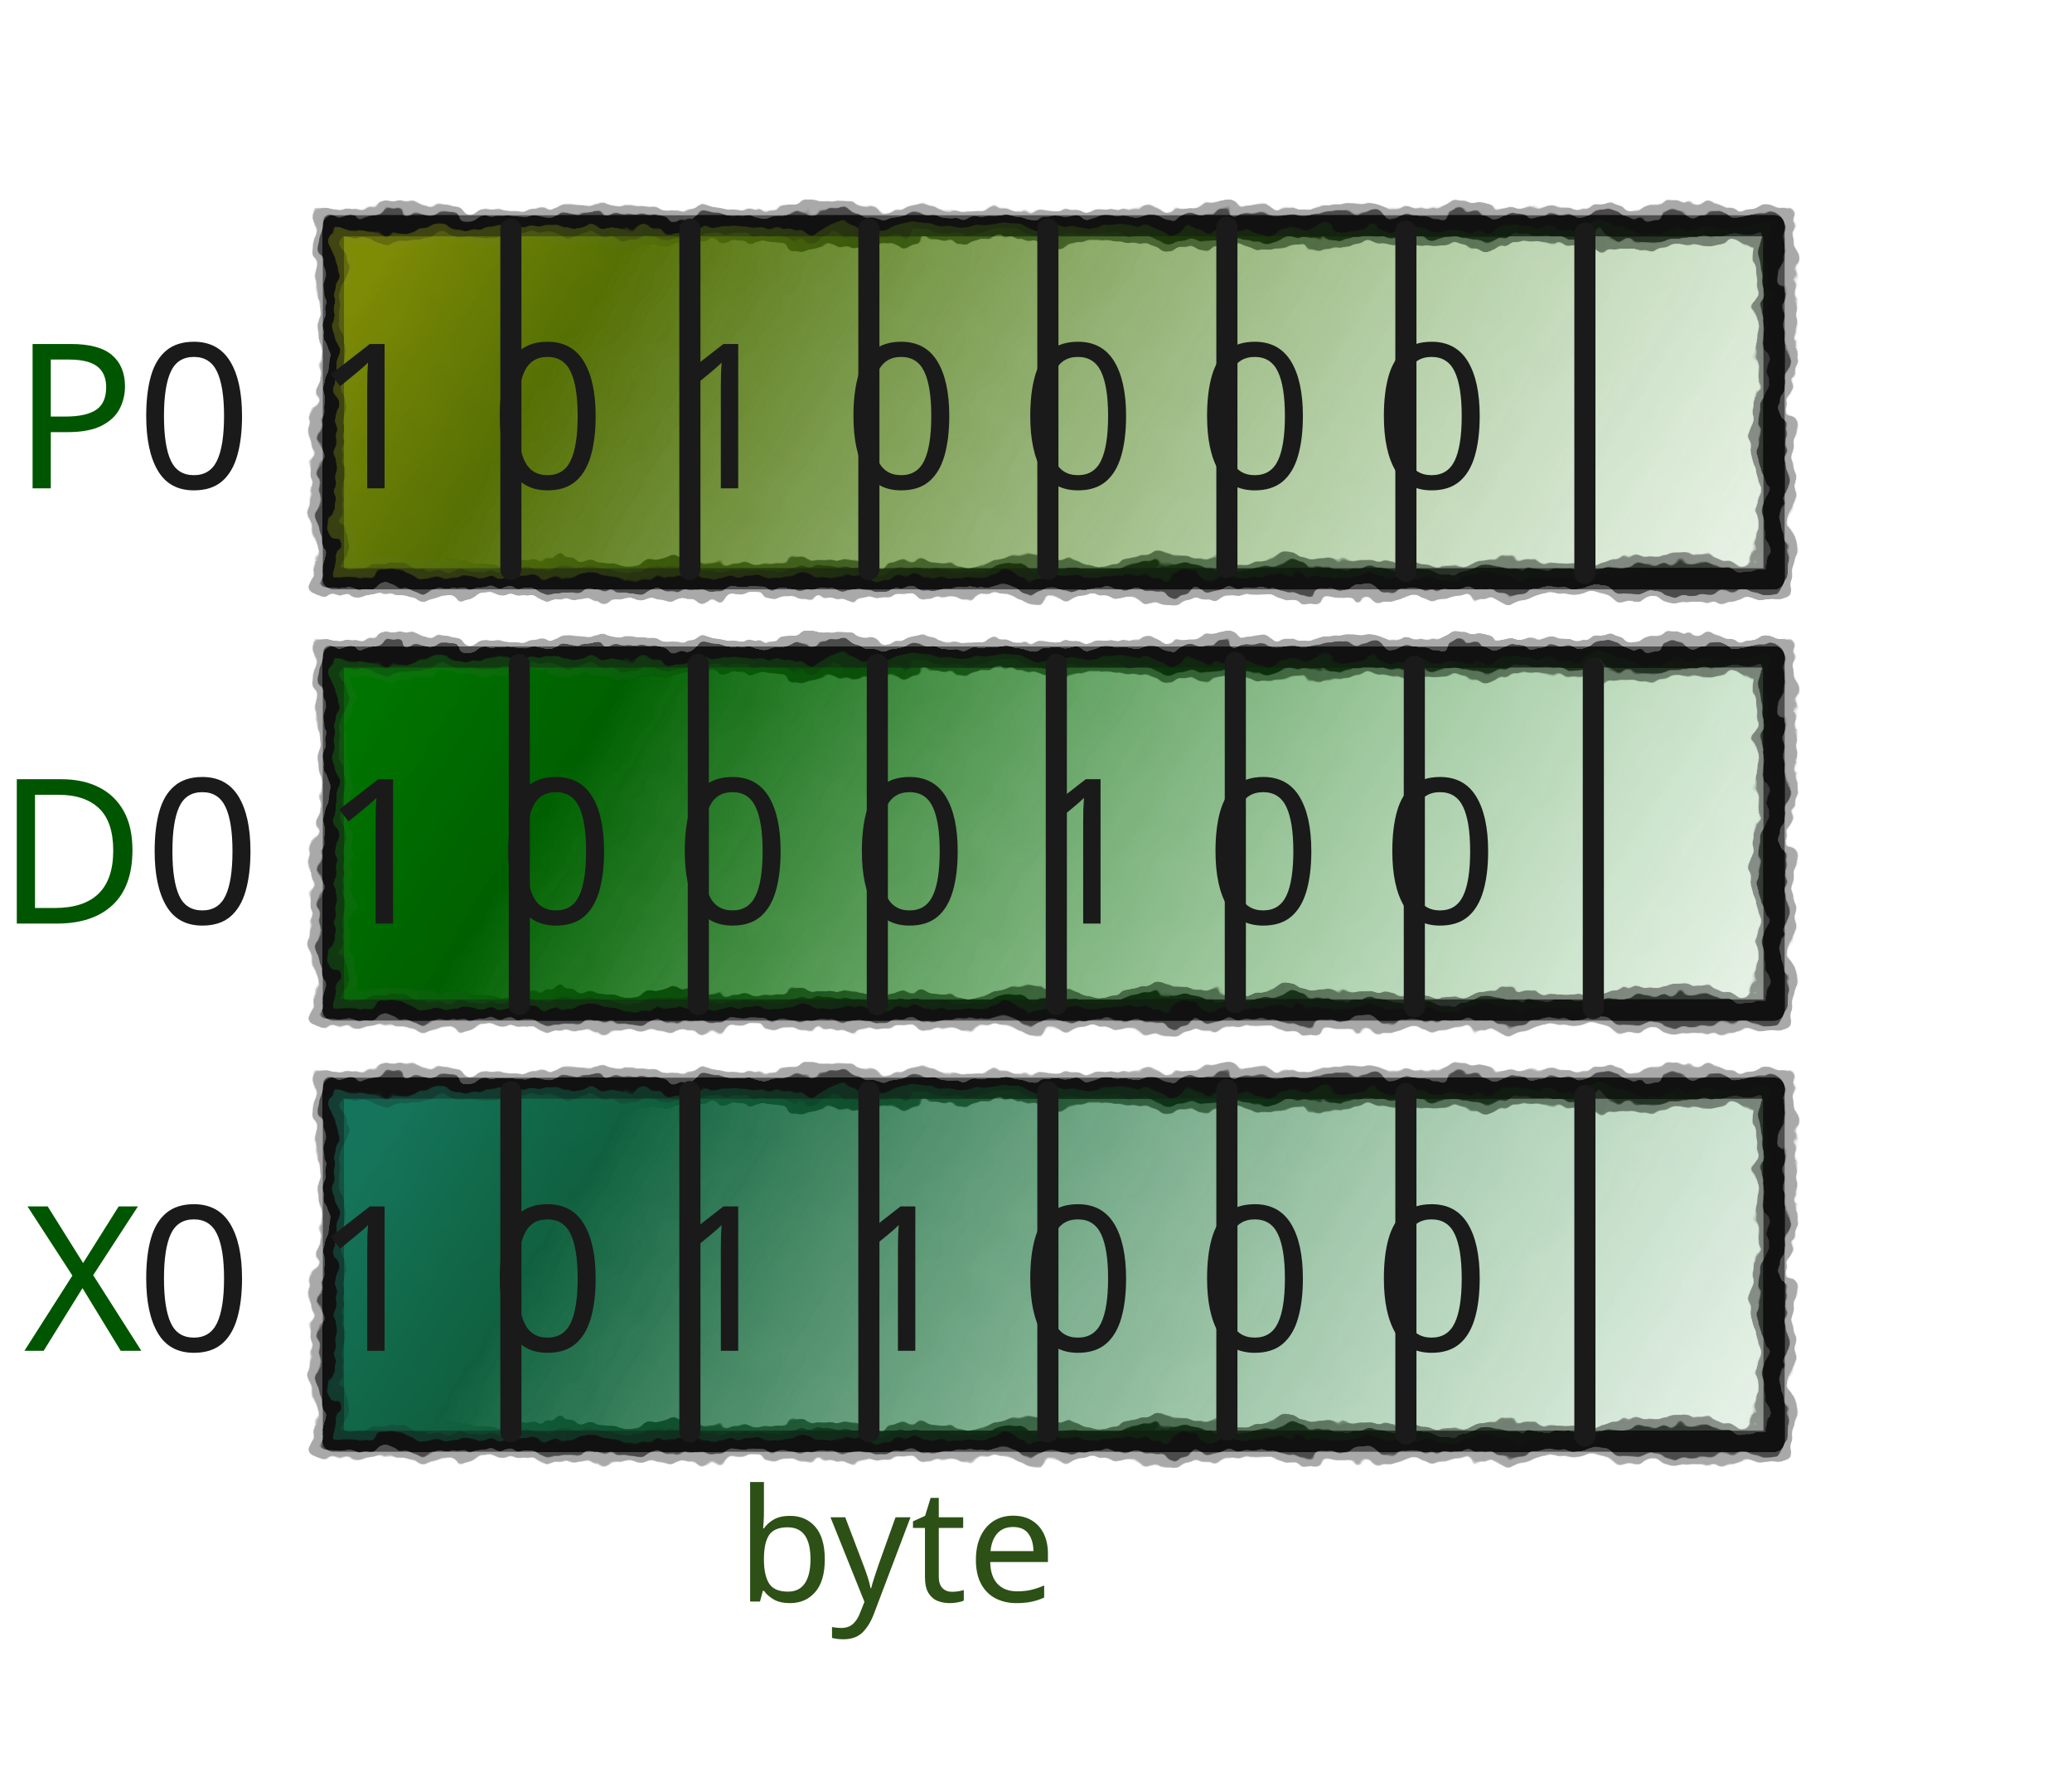
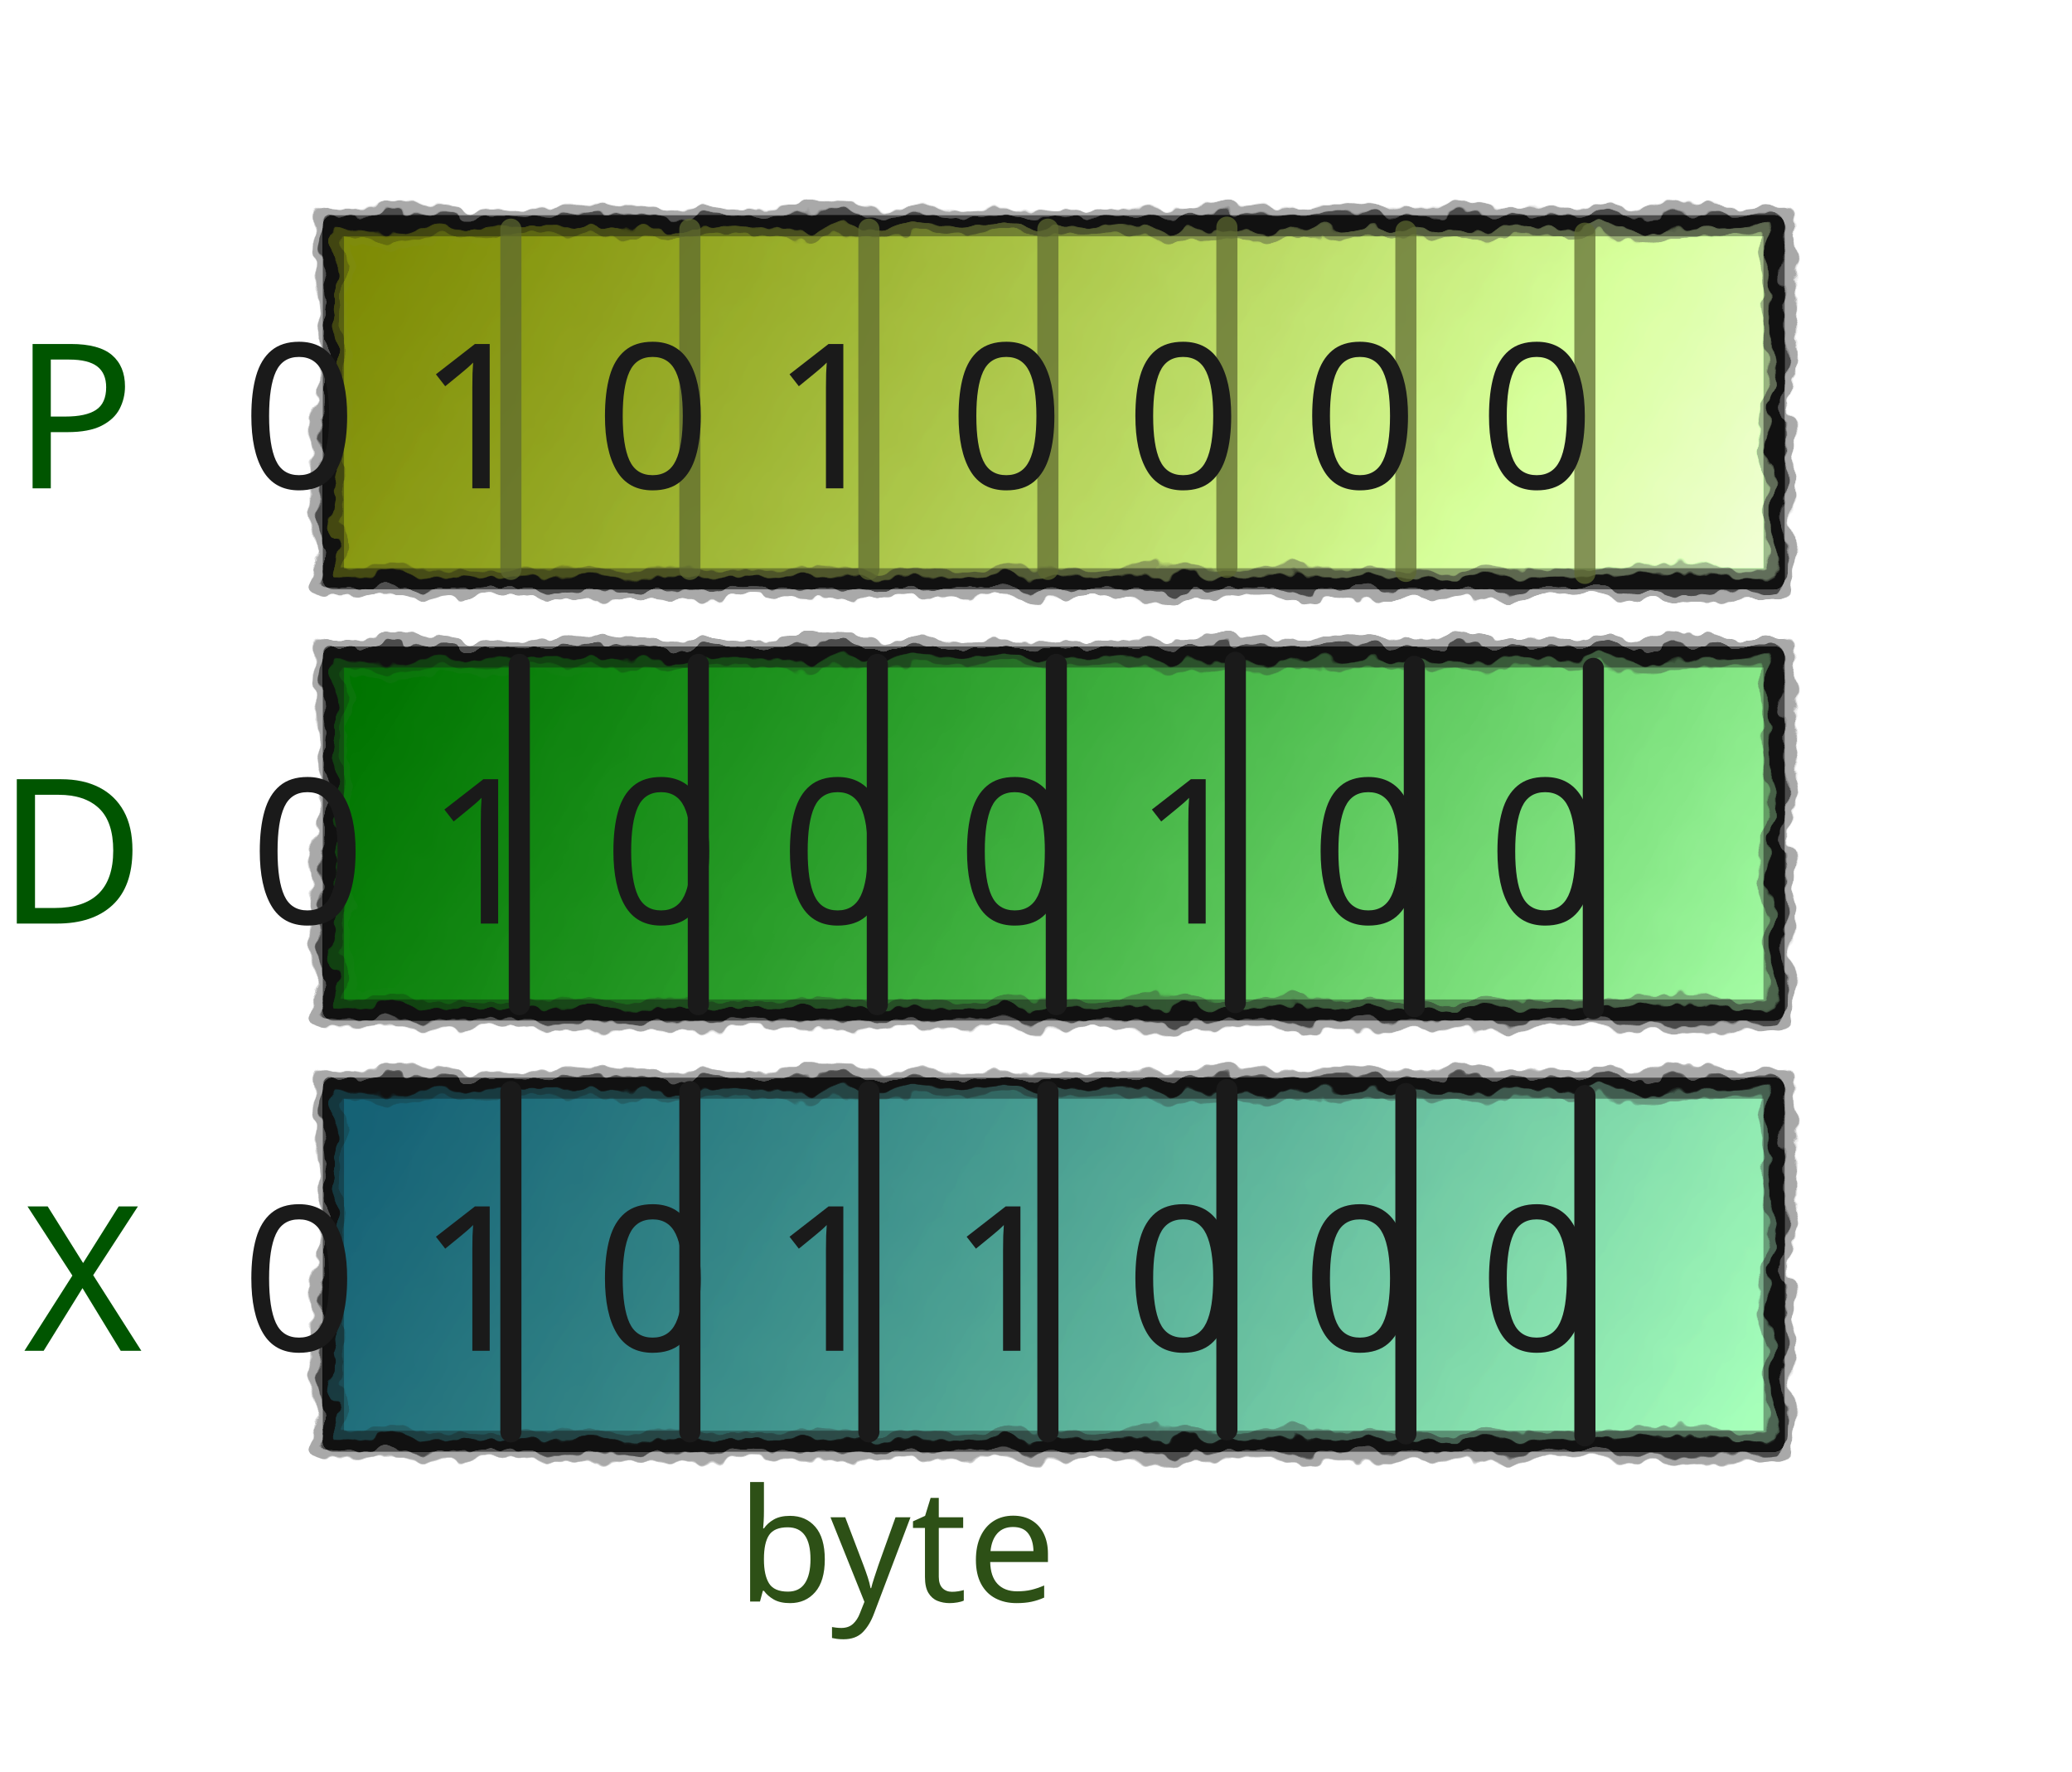
<svg xmlns="http://www.w3.org/2000/svg" xmlns:xlink="http://www.w3.org/1999/xlink" width="737.92" height="630.783" id="svg2" version="1.1">
  <defs id="defs4">
    <linearGradient id="linearGradient4603">
-       <stop id="stop4605" offset="0" style="stop-color:#1f816b;stop-opacity:1;" />
-       <stop id="stop4607" offset="1" style="stop-color:#008000;stop-opacity:0;" />
+       <stop id="stop4605" offset="0" style="stop-color:#1f7081;stop-opacity:1;" />
+       <stop id="stop4607" offset="1" style="stop-color:#bbefbb;stop-opacity:1;" />
    </linearGradient>
    <linearGradient id="linearGradient3755">
      <stop style="stop-color:#889208;stop-opacity:1;" offset="0" id="stop3757" />
-       <stop style="stop-color:#008000;stop-opacity:0;" offset="1" id="stop3759" />
+       <stop style="stop-color:#e1ffe1;stop-opacity:1;" offset="1" id="stop3759" />
    </linearGradient>
    <filter y="-0.2" height="1.4" color-interpolation-filters="sRGB" id="filter3872">
      <feMorphology radius="7" operator="dilate" result="result8" in="SourceGraphic" id="feMorphology3874" />
      <feComposite in2="result8" result="result10" in="SourceGraphic" operator="arithmetic" k1="0.5" k3="0.5" id="feComposite3876" k2="0" k4="0" />
      <feTurbulence result="result11" type="fractalNoise" numOctaves="3" baseFrequency="0.07" id="feTurbulence3878" />
      <feDisplacementMap result="result12" in2="result11" in="result10" xChannelSelector="R" scale="10" id="feDisplacementMap3880" yChannelSelector="A" />
      <feComposite operator="arithmetic" result="result13" in="SourceGraphic" in2="result12" k1="0.25" k2="0.25" k3="0.75" id="feComposite3882" k4="0" />
    </filter>
    <linearGradient id="linearGradient3755-5">
      <stop style="stop-color:#008000;stop-opacity:1;" offset="0" id="stop3757-2" />
-       <stop style="stop-color:#008000;stop-opacity:0;" offset="1" id="stop3759-0" />
+       <stop style="stop-color:#bde9bd;stop-opacity:1;" offset="1" id="stop3759-0" />
    </linearGradient>
    <filter y="-0.2" height="1.4" color-interpolation-filters="sRGB" id="filter3872-6">
      <feMorphology radius="7" operator="dilate" result="result8" in="SourceGraphic" id="feMorphology3874-6" />
      <feComposite k4="0" k2="0" in2="result8" result="result10" in="SourceGraphic" operator="arithmetic" k1="0.5" k3="0.5" id="feComposite3876-6" />
      <feTurbulence result="result11" type="fractalNoise" numOctaves="3" baseFrequency="0.07" id="feTurbulence3878-0" />
      <feDisplacementMap yChannelSelector="A" result="result12" in2="result11" in="result10" xChannelSelector="R" scale="10" id="feDisplacementMap3880-0" />
      <feComposite k4="0" operator="arithmetic" result="result13" in="SourceGraphic" in2="result12" k1="0.25" k2="0.25" k3="0.75" id="feComposite3882-6" />
    </filter>
    <linearGradient xlink:href="#linearGradient3755-5-9" id="linearGradient3761-9-2" x1="158.857" y1="258.076" x2="655.429" y2="600.934" gradientUnits="userSpaceOnUse" gradientTransform="matrix(0.8797287,0,0,1,14.68401,1.428571)" />
    <linearGradient id="linearGradient3755-5-9">
      <stop style="stop-color:#008000;stop-opacity:1;" offset="0" id="stop3757-2-2" />
      <stop style="stop-color:#008000;stop-opacity:0;" offset="1" id="stop3759-0-8" />
    </linearGradient>
    <filter y="-0.2" height="1.4" color-interpolation-filters="sRGB" id="filter3872-6-2">
      <feMorphology radius="7" operator="dilate" result="result8" in="SourceGraphic" id="feMorphology3874-6-1" />
      <feComposite k4="0" k2="0" in2="result8" result="result10" in="SourceGraphic" operator="arithmetic" k1="0.5" k3="0.5" id="feComposite3876-6-2" />
      <feTurbulence result="result11" type="fractalNoise" numOctaves="3" baseFrequency="0.07" id="feTurbulence3878-0-2" />
      <feDisplacementMap yChannelSelector="A" result="result12" in2="result11" in="result10" xChannelSelector="R" scale="10" id="feDisplacementMap3880-0-9" />
      <feComposite k4="0" operator="arithmetic" result="result13" in="SourceGraphic" in2="result12" k1="0.25" k2="0.25" k3="0.75" id="feComposite3882-6-8" />
    </filter>
    <linearGradient xlink:href="#linearGradient3755-5" id="linearGradient4539" gradientUnits="userSpaceOnUse" gradientTransform="matrix(0.8797287,0,0,1,14.68401,1.428571)" x1="158.857" y1="258.076" x2="655.429" y2="600.934" />
    <linearGradient xlink:href="#linearGradient3755" id="linearGradient4541" gradientUnits="userSpaceOnUse" gradientTransform="matrix(0.8797287,0,0,1,14.68401,1.428571)" x1="158.857" y1="258.076" x2="655.429" y2="600.934" />
    <linearGradient xlink:href="#linearGradient4603" id="linearGradient4609" gradientUnits="userSpaceOnUse" gradientTransform="matrix(0.8797287,0,0,1,14.68401,1.428571)" x1="158.857" y1="258.076" x2="655.429" y2="600.934" />
    <linearGradient xlink:href="#linearGradient3755-5" id="linearGradient4678" gradientUnits="userSpaceOnUse" gradientTransform="matrix(0.8797287,0,0,1,14.68401,1.428571)" x1="158.857" y1="258.076" x2="655.429" y2="600.934" />
    <linearGradient xlink:href="#linearGradient3755" id="linearGradient4871" gradientUnits="userSpaceOnUse" gradientTransform="matrix(0.8797287,0,0,1,14.68401,1.428571)" x1="158.857" y1="258.076" x2="655.429" y2="600.934" />
    <linearGradient xlink:href="#linearGradient3755-5" id="linearGradient4873" gradientUnits="userSpaceOnUse" gradientTransform="matrix(0.8797287,0,0,1,14.68401,1.428571)" x1="158.857" y1="258.076" x2="655.429" y2="600.934" />
    <linearGradient xlink:href="#linearGradient4603" id="linearGradient4875" gradientUnits="userSpaceOnUse" gradientTransform="matrix(0.8797287,0,0,1,14.68401,1.428571)" x1="158.857" y1="258.076" x2="655.429" y2="600.934" />
  </defs>
  <g id="layer1" transform="translate(-23.77152,-164.8095)">
-     <g id="g4794">
+     <g id="g4039">
      <rect transform="matrix(1.005548,0,0,1,-1.158612,0)" ry="0" rx="212.392" y="245.219" x="142.873" height="125.714" width="510.243" id="rect2985" style="fill:url(#linearGradient4871);fill-opacity:1;fill-rule:evenodd;stroke:#1a1a1a;stroke-width:7.504;stroke-linecap:round;stroke-linejoin:round;stroke-miterlimit:4;stroke-opacity:1;stroke-dasharray:none;filter:url(#filter3872)" />
-       <g transform="translate(0,1.48e-5)" id="g4353">
-         <g id="g4348">
-           <rect transform="matrix(1.005548,0,0,1,-1.158612,153.5714)" ry="0" rx="212.392" y="245.219" x="142.873" height="125.714" width="510.243" id="rect2985-0" style="fill:url(#linearGradient4873);fill-opacity:1;fill-rule:evenodd;stroke:#1a1a1a;stroke-width:7.504;stroke-linecap:round;stroke-linejoin:round;stroke-miterlimit:4;stroke-opacity:1;stroke-dasharray:none;filter:url(#filter3872-6)" />
-         </g>
+       <g style="fill:#333333;stroke:#5c6830;stroke-opacity:1;opacity:0.712" id="g4030">
+         <path style="fill:#333333;fill-opacity:1;fill-rule:nonzero;stroke:#5c6830;stroke-width:7.52;stroke-linecap:round;stroke-linejoin:round;stroke-miterlimit:4;stroke-opacity:1;stroke-dasharray:none;stroke-dashoffset:0" d="m 205.714,246.418 0,121.173" id="path3763" />
+         <path style="fill:#333333;fill-opacity:1;fill-rule:nonzero;stroke:#5c6830;stroke-width:7.52;stroke-linecap:round;stroke-linejoin:round;stroke-miterlimit:4;stroke-opacity:1;stroke-dasharray:none;stroke-dashoffset:0" d="m 333.214,246.418 0,121.173" id="path3763-9" />
+         <path style="fill:#333333;fill-opacity:1;fill-rule:nonzero;stroke:#5c6830;stroke-width:7.52;stroke-linecap:round;stroke-linejoin:round;stroke-miterlimit:4;stroke-opacity:1;stroke-dasharray:none;stroke-dashoffset:0" d="m 269.464,246.418 0,121.173" id="path3763-3" />
+         <path style="fill:#333333;fill-opacity:1;fill-rule:nonzero;stroke:#5c6830;stroke-width:7.52;stroke-linecap:round;stroke-linejoin:round;stroke-miterlimit:4;stroke-opacity:1;stroke-dasharray:none;stroke-dashoffset:0" d="m 396.964,246.418 0,121.173" id="path3763-99" />
+         <path style="fill:#333333;fill-opacity:1;fill-rule:nonzero;stroke:#5c6830;stroke-width:7.52;stroke-linecap:round;stroke-linejoin:round;stroke-miterlimit:4;stroke-opacity:1;stroke-dasharray:none;stroke-dashoffset:0" d="m 460.714,245.704 0,121.173" id="path3763-7" />
+         <path style="fill:#333333;fill-opacity:1;fill-rule:nonzero;stroke:#5c6830;stroke-width:7.52;stroke-linecap:round;stroke-linejoin:round;stroke-miterlimit:4;stroke-opacity:1;stroke-dasharray:none;stroke-dashoffset:0" d="m 524.464,247.133 0,121.173" id="path3763-2" />
+         <path style="fill:#333333;fill-opacity:1;fill-rule:nonzero;stroke:#5c6830;stroke-width:7.52;stroke-linecap:round;stroke-linejoin:round;stroke-miterlimit:4;stroke-opacity:1;stroke-dasharray:none;stroke-dashoffset:0" d="m 588.214,247.847 0,121.173" id="path3763-6" />
      </g>
-       <rect transform="matrix(1.005548,0,0,1,-1.158612,307.1428)" ry="0" rx="212.392" y="245.219" x="142.873" height="125.714" width="510.243" id="rect2985-0-6" style="fill:url(#linearGradient4875);fill-opacity:1;fill-rule:evenodd;stroke:#1a1a1a;stroke-width:7.504;stroke-linecap:round;stroke-linejoin:round;stroke-miterlimit:4;stroke-opacity:1;stroke-dasharray:none;filter:url(#filter3872-6-2)" />
-       <g id="g4723">
-         <path style="fill:#008000;fill-opacity:1;fill-rule:nonzero;stroke:#1a1a1a;stroke-width:7.52;stroke-linecap:round;stroke-linejoin:round;stroke-miterlimit:4;stroke-opacity:1;stroke-dasharray:none;stroke-dashoffset:0" d="m 205.714,246.418 0,121.173" id="path3763" />
-         <path style="fill:#008000;fill-opacity:1;fill-rule:nonzero;stroke:#1a1a1a;stroke-width:7.52;stroke-linecap:round;stroke-linejoin:round;stroke-miterlimit:4;stroke-opacity:1;stroke-dasharray:none;stroke-dashoffset:0" d="m 333.214,246.418 0,121.173" id="path3763-9" />
-         <path style="fill:#008000;fill-opacity:1;fill-rule:nonzero;stroke:#1a1a1a;stroke-width:7.52;stroke-linecap:round;stroke-linejoin:round;stroke-miterlimit:4;stroke-opacity:1;stroke-dasharray:none;stroke-dashoffset:0" d="m 269.464,246.418 0,121.173" id="path3763-3" />
-         <path style="fill:#008000;fill-opacity:1;fill-rule:nonzero;stroke:#1a1a1a;stroke-width:7.52;stroke-linecap:round;stroke-linejoin:round;stroke-miterlimit:4;stroke-opacity:1;stroke-dasharray:none;stroke-dashoffset:0" d="m 396.964,246.418 0,121.173" id="path3763-99" />
-         <path style="fill:#008000;fill-opacity:1;fill-rule:nonzero;stroke:#1a1a1a;stroke-width:7.52;stroke-linecap:round;stroke-linejoin:round;stroke-miterlimit:4;stroke-opacity:1;stroke-dasharray:none;stroke-dashoffset:0" d="m 460.714,245.704 0,121.173" id="path3763-7" />
-         <path style="fill:#008000;fill-opacity:1;fill-rule:nonzero;stroke:#1a1a1a;stroke-width:7.52;stroke-linecap:round;stroke-linejoin:round;stroke-miterlimit:4;stroke-opacity:1;stroke-dasharray:none;stroke-dashoffset:0" d="m 524.464,247.133 0,121.173" id="path3763-2" />
-         <path style="fill:#008000;fill-opacity:1;fill-rule:nonzero;stroke:#1a1a1a;stroke-width:7.52;stroke-linecap:round;stroke-linejoin:round;stroke-miterlimit:4;stroke-opacity:1;stroke-dasharray:none;stroke-dashoffset:0" d="m 588.214,247.847 0,121.173" id="path3763-6" />
-         <text xml:space="preserve" style="font-size:72px;font-style:normal;font-variant:normal;font-weight:normal;font-stretch:normal;text-align:center;line-height:100%;writing-mode:lr-tb;text-anchor:middle;fill:#1a1a1a;fill-opacity:1;fill-rule:nonzero;stroke:none;font-family:Veteran Typewriter;-inkscape-font-specification:Veteran Typewriter" x="177.143" y="338.723" id="text3884">
-           <tspan id="tspan3886" x="177.143" y="338.723">0</tspan>
-         </text>
-         <text xml:space="preserve" style="font-size:72px;font-style:normal;font-variant:normal;font-weight:normal;font-stretch:normal;text-align:center;line-height:100%;writing-mode:lr-tb;text-anchor:middle;fill:#1a1a1a;fill-opacity:1;fill-rule:nonzero;stroke:none;font-family:Veteran Typewriter;-inkscape-font-specification:Veteran Typewriter" x="303.08" y="338.723" id="text3884-4">
-           <tspan id="tspan3886-6" x="303.08" y="338.723">0</tspan>
-         </text>
-         <text xml:space="preserve" style="font-size:72px;font-style:normal;font-variant:normal;font-weight:normal;font-stretch:normal;text-align:center;line-height:100%;writing-mode:lr-tb;text-anchor:middle;fill:#1a1a1a;fill-opacity:1;fill-rule:nonzero;stroke:none;font-family:Veteran Typewriter;-inkscape-font-specification:Veteran Typewriter" x="429.017" y="338.723" id="text3884-0">
-           <tspan id="tspan3886-3" x="429.017" y="338.723">0</tspan>
-         </text>
-         <text xml:space="preserve" style="font-size:72px;font-style:normal;font-variant:normal;font-weight:normal;font-stretch:normal;text-align:center;line-height:100%;writing-mode:lr-tb;text-anchor:middle;fill:#1a1a1a;fill-opacity:1;fill-rule:nonzero;stroke:none;font-family:Veteran Typewriter;-inkscape-font-specification:Veteran Typewriter" x="491.986" y="338.723" id="text3884-5">
-           <tspan id="tspan3886-8" x="491.986" y="338.723">0</tspan>
-         </text>
-         <text xml:space="preserve" style="font-size:72px;font-style:normal;font-variant:normal;font-weight:normal;font-stretch:normal;text-align:center;line-height:100%;writing-mode:lr-tb;text-anchor:middle;fill:#1a1a1a;fill-opacity:1;fill-rule:nonzero;stroke:none;font-family:Veteran Typewriter;-inkscape-font-specification:Veteran Typewriter" x="554.954" y="338.723" id="text3884-3">
-           <tspan id="tspan3886-2" x="554.954" y="338.723">0</tspan>
-         </text>
-         <text xml:space="preserve" style="font-size:72px;font-style:normal;font-variant:normal;font-weight:normal;font-stretch:normal;text-align:center;line-height:100%;writing-mode:lr-tb;text-anchor:middle;fill:#1a1a1a;fill-opacity:1;fill-rule:nonzero;stroke:none;font-family:Veteran Typewriter;-inkscape-font-specification:Veteran Typewriter" x="617.923" y="338.723" id="text3884-49">
-           <tspan id="tspan3886-69" x="617.923" y="338.723">0</tspan>
-         </text>
-         <text xml:space="preserve" style="font-size:72px;font-style:normal;font-variant:normal;font-weight:normal;font-stretch:normal;text-align:center;line-height:100%;writing-mode:lr-tb;text-anchor:middle;fill:#1a1a1a;fill-opacity:1;fill-rule:nonzero;stroke:none;font-family:Veteran Typewriter;-inkscape-font-specification:Veteran Typewriter" x="240.006" y="338.723" id="text3884-39">
-           <tspan id="tspan3886-5" x="240.006" y="338.723">1</tspan>
-         </text>
-         <text xml:space="preserve" style="font-size:72px;font-style:normal;font-variant:normal;font-weight:normal;font-stretch:normal;text-align:center;line-height:100%;writing-mode:lr-tb;text-anchor:middle;fill:#1a1a1a;fill-opacity:1;fill-rule:nonzero;stroke:none;font-family:Veteran Typewriter;-inkscape-font-specification:Veteran Typewriter" x="365.943" y="338.723" id="text3884-39-4">
-           <tspan id="tspan3886-5-0" x="365.943" y="338.723">1</tspan>
-         </text>
-         <path style="fill:#008000;fill-opacity:1;fill-rule:nonzero;stroke:#1a1a1a;stroke-width:7.52;stroke-linecap:round;stroke-linejoin:round;stroke-miterlimit:4;stroke-opacity:1;stroke-dasharray:none;stroke-dashoffset:0" d="m 208.719,401.418 0,121.173" id="path3763-66" />
-         <path style="fill:#008000;fill-opacity:1;fill-rule:nonzero;stroke:#1a1a1a;stroke-width:7.52;stroke-linecap:round;stroke-linejoin:round;stroke-miterlimit:4;stroke-opacity:1;stroke-dasharray:none;stroke-dashoffset:0" d="m 336.219,401.418 0,121.173" id="path3763-9-3" />
-         <path style="fill:#008000;fill-opacity:1;fill-rule:nonzero;stroke:#1a1a1a;stroke-width:7.52;stroke-linecap:round;stroke-linejoin:round;stroke-miterlimit:4;stroke-opacity:1;stroke-dasharray:none;stroke-dashoffset:0" d="m 272.469,401.418 0,121.173" id="path3763-3-8" />
-         <path style="fill:#008000;fill-opacity:1;fill-rule:nonzero;stroke:#1a1a1a;stroke-width:7.52;stroke-linecap:round;stroke-linejoin:round;stroke-miterlimit:4;stroke-opacity:1;stroke-dasharray:none;stroke-dashoffset:0" d="m 399.969,401.418 0,121.173" id="path3763-99-1" />
-         <path style="fill:#008000;fill-opacity:1;fill-rule:nonzero;stroke:#1a1a1a;stroke-width:7.52;stroke-linecap:round;stroke-linejoin:round;stroke-miterlimit:4;stroke-opacity:1;stroke-dasharray:none;stroke-dashoffset:0" d="m 463.719,400.704 0,121.173" id="path3763-7-8" />
-         <path style="fill:#008000;fill-opacity:1;fill-rule:nonzero;stroke:#1a1a1a;stroke-width:7.52;stroke-linecap:round;stroke-linejoin:round;stroke-miterlimit:4;stroke-opacity:1;stroke-dasharray:none;stroke-dashoffset:0" d="m 527.469,402.133 0,121.173" id="path3763-2-6" />
-         <path style="fill:#008000;fill-opacity:1;fill-rule:nonzero;stroke:#1a1a1a;stroke-width:7.52;stroke-linecap:round;stroke-linejoin:round;stroke-miterlimit:4;stroke-opacity:1;stroke-dasharray:none;stroke-dashoffset:0" d="m 591.219,402.847 0,121.173" id="path3763-6-4" />
-         <text xml:space="preserve" style="font-size:72px;font-style:normal;font-variant:normal;font-weight:normal;font-stretch:normal;text-align:center;line-height:100%;writing-mode:lr-tb;text-anchor:middle;fill:#1a1a1a;fill-opacity:1;fill-rule:nonzero;stroke:none;font-family:Veteran Typewriter;-inkscape-font-specification:Veteran Typewriter" x="180.148" y="493.723" id="text3884-36">
-           <tspan id="tspan3886-84" x="180.148" y="493.723">0</tspan>
-         </text>
-         <text xml:space="preserve" style="font-size:72px;font-style:normal;font-variant:normal;font-weight:normal;font-stretch:normal;text-align:center;line-height:100%;writing-mode:lr-tb;text-anchor:middle;fill:#1a1a1a;fill-opacity:1;fill-rule:nonzero;stroke:none;font-family:Veteran Typewriter;-inkscape-font-specification:Veteran Typewriter" x="306.085" y="493.723" id="text3884-4-9">
-           <tspan id="tspan3886-6-9" x="306.085" y="493.723">0</tspan>
-         </text>
-         <text xml:space="preserve" style="font-size:72px;font-style:normal;font-variant:normal;font-weight:normal;font-stretch:normal;text-align:center;line-height:100%;writing-mode:lr-tb;text-anchor:middle;fill:#1a1a1a;fill-opacity:1;fill-rule:nonzero;stroke:none;font-family:Veteran Typewriter;-inkscape-font-specification:Veteran Typewriter" x="432.022" y="493.723" id="text3884-0-9">
-           <tspan id="tspan3886-3-6" x="432.022" y="493.723">0</tspan>
-         </text>
-         <text xml:space="preserve" style="font-size:72px;font-style:normal;font-variant:normal;font-weight:normal;font-stretch:normal;text-align:center;line-height:100%;writing-mode:lr-tb;text-anchor:middle;fill:#1a1a1a;fill-opacity:1;fill-rule:nonzero;stroke:none;font-family:Veteran Typewriter;-inkscape-font-specification:Veteran Typewriter" x="494.991" y="493.723" id="text3884-5-0">
-           <tspan id="tspan3886-8-8" x="494.991" y="493.723">1</tspan>
-         </text>
-         <text xml:space="preserve" style="font-size:72px;font-style:normal;font-variant:normal;font-weight:normal;font-stretch:normal;text-align:center;line-height:100%;writing-mode:lr-tb;text-anchor:middle;fill:#1a1a1a;fill-opacity:1;fill-rule:nonzero;stroke:none;font-family:Veteran Typewriter;-inkscape-font-specification:Veteran Typewriter" x="557.959" y="493.723" id="text3884-3-1">
-           <tspan id="tspan3886-2-2" x="557.959" y="493.723">0</tspan>
-         </text>
-         <text xml:space="preserve" style="font-size:72px;font-style:normal;font-variant:normal;font-weight:normal;font-stretch:normal;text-align:center;line-height:100%;writing-mode:lr-tb;text-anchor:middle;fill:#1a1a1a;fill-opacity:1;fill-rule:nonzero;stroke:none;font-family:Veteran Typewriter;-inkscape-font-specification:Veteran Typewriter" x="620.928" y="493.723" id="text3884-49-8">
-           <tspan id="tspan3886-69-9" x="620.928" y="493.723">0</tspan>
-         </text>
-         <text xml:space="preserve" style="font-size:72px;font-style:normal;font-variant:normal;font-weight:normal;font-stretch:normal;text-align:center;line-height:100%;writing-mode:lr-tb;text-anchor:middle;fill:#1a1a1a;fill-opacity:1;fill-rule:nonzero;stroke:none;font-family:Veteran Typewriter;-inkscape-font-specification:Veteran Typewriter" x="243.011" y="493.723" id="text3884-39-0">
-           <tspan id="tspan3886-5-7" x="243.011" y="493.723">1</tspan>
-         </text>
-         <text xml:space="preserve" style="font-size:72px;font-style:normal;font-variant:normal;font-weight:normal;font-stretch:normal;text-align:center;line-height:100%;writing-mode:lr-tb;text-anchor:middle;fill:#1a1a1a;fill-opacity:1;fill-rule:nonzero;stroke:none;font-family:Veteran Typewriter;-inkscape-font-specification:Veteran Typewriter" x="368.948" y="493.723" id="text3884-39-4-9">
-           <tspan id="tspan3886-5-0-0" x="368.948" y="493.723">0</tspan>
-         </text>
+     </g>
+     <g id="g4353" transform="translate(0,1.48e-5)">
+       <g id="g4348">
+         <rect style="fill:url(#linearGradient4873);fill-opacity:1;fill-rule:evenodd;stroke:#1a1a1a;stroke-width:7.504;stroke-linecap:round;stroke-linejoin:round;stroke-miterlimit:4;stroke-opacity:1;stroke-dasharray:none;filter:url(#filter3872-6)" id="rect2985-0" width="510.243" height="125.714" x="142.873" y="245.219" rx="212.392" ry="0" transform="matrix(1.005548,0,0,1,-1.158612,153.5714)" />
+       </g>
+     </g>
+     <rect style="fill:url(#linearGradient4875);fill-opacity:1;fill-rule:evenodd;stroke:#1a1a1a;stroke-width:7.504;stroke-linecap:round;stroke-linejoin:round;stroke-miterlimit:4;stroke-opacity:1;stroke-dasharray:none;filter:url(#filter3872-6-2)" id="rect2985-0-6" width="510.243" height="125.714" x="142.873" y="245.219" rx="212.392" ry="0" transform="matrix(1.005548,0,0,1,-1.158612,307.1428)" />
+     <text xml:space="preserve" style="font-size:72px;font-style:normal;font-variant:normal;font-weight:normal;font-stretch:normal;text-align:center;line-height:100%;writing-mode:lr-tb;text-anchor:middle;fill:#1a1a1a;fill-opacity:1;fill-rule:nonzero;stroke:none;font-family:Veteran Typewriter;-inkscape-font-specification:Veteran Typewriter" x="177.143" y="338.723" id="text3884">
+       <tspan id="tspan3886" x="177.143" y="338.723">0</tspan>
+     </text>
+     <text xml:space="preserve" style="font-size:72px;font-style:normal;font-variant:normal;font-weight:normal;font-stretch:normal;text-align:center;line-height:100%;writing-mode:lr-tb;text-anchor:middle;fill:#1a1a1a;fill-opacity:1;fill-rule:nonzero;stroke:none;font-family:Veteran Typewriter;-inkscape-font-specification:Veteran Typewriter" x="303.08" y="338.723" id="text3884-4">
+       <tspan id="tspan3886-6" x="303.08" y="338.723">0</tspan>
+     </text>
+     <text xml:space="preserve" style="font-size:72px;font-style:normal;font-variant:normal;font-weight:normal;font-stretch:normal;text-align:center;line-height:100%;writing-mode:lr-tb;text-anchor:middle;fill:#1a1a1a;fill-opacity:1;fill-rule:nonzero;stroke:none;font-family:Veteran Typewriter;-inkscape-font-specification:Veteran Typewriter" x="429.017" y="338.723" id="text3884-0">
+       <tspan id="tspan3886-3" x="429.017" y="338.723">0</tspan>
+     </text>
+     <text xml:space="preserve" style="font-size:72px;font-style:normal;font-variant:normal;font-weight:normal;font-stretch:normal;text-align:center;line-height:100%;writing-mode:lr-tb;text-anchor:middle;fill:#1a1a1a;fill-opacity:1;fill-rule:nonzero;stroke:none;font-family:Veteran Typewriter;-inkscape-font-specification:Veteran Typewriter" x="491.986" y="338.723" id="text3884-5">
+       <tspan id="tspan3886-8" x="491.986" y="338.723">0</tspan>
+     </text>
+     <text xml:space="preserve" style="font-size:72px;font-style:normal;font-variant:normal;font-weight:normal;font-stretch:normal;text-align:center;line-height:100%;writing-mode:lr-tb;text-anchor:middle;fill:#1a1a1a;fill-opacity:1;fill-rule:nonzero;stroke:none;font-family:Veteran Typewriter;-inkscape-font-specification:Veteran Typewriter" x="554.954" y="338.723" id="text3884-3">
+       <tspan id="tspan3886-2" x="554.954" y="338.723">0</tspan>
+     </text>
+     <text xml:space="preserve" style="font-size:72px;font-style:normal;font-variant:normal;font-weight:normal;font-stretch:normal;text-align:center;line-height:100%;writing-mode:lr-tb;text-anchor:middle;fill:#1a1a1a;fill-opacity:1;fill-rule:nonzero;stroke:none;font-family:Veteran Typewriter;-inkscape-font-specification:Veteran Typewriter" x="617.923" y="338.723" id="text3884-49">
+       <tspan id="tspan3886-69" x="617.923" y="338.723">0</tspan>
+     </text>
+     <text xml:space="preserve" style="font-size:72px;font-style:normal;font-variant:normal;font-weight:normal;font-stretch:normal;text-align:center;line-height:100%;writing-mode:lr-tb;text-anchor:middle;fill:#1a1a1a;fill-opacity:1;fill-rule:nonzero;stroke:none;font-family:Veteran Typewriter;-inkscape-font-specification:Veteran Typewriter" x="240.006" y="338.723" id="text3884-39">
+       <tspan id="tspan3886-5" x="240.006" y="338.723">1</tspan>
+     </text>
+     <text xml:space="preserve" style="font-size:72px;font-style:normal;font-variant:normal;font-weight:normal;font-stretch:normal;text-align:center;line-height:100%;writing-mode:lr-tb;text-anchor:middle;fill:#1a1a1a;fill-opacity:1;fill-rule:nonzero;stroke:none;font-family:Veteran Typewriter;-inkscape-font-specification:Veteran Typewriter" x="365.943" y="338.723" id="text3884-39-4">
+       <tspan id="tspan3886-5-0" x="365.943" y="338.723">1</tspan>
+     </text>
+     <g id="g4050">
+       <path id="path3763-66" d="m 208.719,401.418 0,121.173" style="fill:#008000;fill-opacity:1;fill-rule:nonzero;stroke:#1a1a1a;stroke-width:7.52;stroke-linecap:round;stroke-linejoin:round;stroke-miterlimit:4;stroke-opacity:1;stroke-dasharray:none;stroke-dashoffset:0" />
+       <path id="path3763-9-3" d="m 336.219,401.418 0,121.173" style="fill:#008000;fill-opacity:1;fill-rule:nonzero;stroke:#1a1a1a;stroke-width:7.52;stroke-linecap:round;stroke-linejoin:round;stroke-miterlimit:4;stroke-opacity:1;stroke-dasharray:none;stroke-dashoffset:0" />
+       <path id="path3763-3-8" d="m 272.469,401.418 0,121.173" style="fill:#008000;fill-opacity:1;fill-rule:nonzero;stroke:#1a1a1a;stroke-width:7.52;stroke-linecap:round;stroke-linejoin:round;stroke-miterlimit:4;stroke-opacity:1;stroke-dasharray:none;stroke-dashoffset:0" />
+       <path id="path3763-99-1" d="m 399.969,401.418 0,121.173" style="fill:#008000;fill-opacity:1;fill-rule:nonzero;stroke:#1a1a1a;stroke-width:7.52;stroke-linecap:round;stroke-linejoin:round;stroke-miterlimit:4;stroke-opacity:1;stroke-dasharray:none;stroke-dashoffset:0" />
+       <path id="path3763-7-8" d="m 463.719,400.704 0,121.173" style="fill:#008000;fill-opacity:1;fill-rule:nonzero;stroke:#1a1a1a;stroke-width:7.52;stroke-linecap:round;stroke-linejoin:round;stroke-miterlimit:4;stroke-opacity:1;stroke-dasharray:none;stroke-dashoffset:0" />
+       <path id="path3763-2-6" d="m 527.469,402.133 0,121.173" style="fill:#008000;fill-opacity:1;fill-rule:nonzero;stroke:#1a1a1a;stroke-width:7.52;stroke-linecap:round;stroke-linejoin:round;stroke-miterlimit:4;stroke-opacity:1;stroke-dasharray:none;stroke-dashoffset:0" />
+       <path id="path3763-6-4" d="m 591.219,402.847 0,121.173" style="fill:#008000;fill-opacity:1;fill-rule:nonzero;stroke:#1a1a1a;stroke-width:7.52;stroke-linecap:round;stroke-linejoin:round;stroke-miterlimit:4;stroke-opacity:1;stroke-dasharray:none;stroke-dashoffset:0" />
+     </g>
+     <text xml:space="preserve" style="font-size:72px;font-style:normal;font-variant:normal;font-weight:normal;font-stretch:normal;text-align:center;line-height:100%;writing-mode:lr-tb;text-anchor:middle;fill:#1a1a1a;fill-opacity:1;fill-rule:nonzero;stroke:none;font-family:Veteran Typewriter;-inkscape-font-specification:Veteran Typewriter" x="180.148" y="493.723" id="text3884-36">
+       <tspan id="tspan3886-84" x="180.148" y="493.723">0</tspan>
+     </text>
+     <text xml:space="preserve" style="font-size:72px;font-style:normal;font-variant:normal;font-weight:normal;font-stretch:normal;text-align:center;line-height:100%;writing-mode:lr-tb;text-anchor:middle;fill:#1a1a1a;fill-opacity:1;fill-rule:nonzero;stroke:none;font-family:Veteran Typewriter;-inkscape-font-specification:Veteran Typewriter" x="306.085" y="493.723" id="text3884-4-9">
+       <tspan id="tspan3886-6-9" x="306.085" y="493.723">0</tspan>
+     </text>
+     <text xml:space="preserve" style="font-size:72px;font-style:normal;font-variant:normal;font-weight:normal;font-stretch:normal;text-align:center;line-height:100%;writing-mode:lr-tb;text-anchor:middle;fill:#1a1a1a;fill-opacity:1;fill-rule:nonzero;stroke:none;font-family:Veteran Typewriter;-inkscape-font-specification:Veteran Typewriter" x="432.022" y="493.723" id="text3884-0-9">
+       <tspan id="tspan3886-3-6" x="432.022" y="493.723">0</tspan>
+     </text>
+     <text xml:space="preserve" style="font-size:72px;font-style:normal;font-variant:normal;font-weight:normal;font-stretch:normal;text-align:center;line-height:100%;writing-mode:lr-tb;text-anchor:middle;fill:#1a1a1a;fill-opacity:1;fill-rule:nonzero;stroke:none;font-family:Veteran Typewriter;-inkscape-font-specification:Veteran Typewriter" x="494.991" y="493.723" id="text3884-5-0">
+       <tspan id="tspan3886-8-8" x="494.991" y="493.723">1</tspan>
+     </text>
+     <text xml:space="preserve" style="font-size:72px;font-style:normal;font-variant:normal;font-weight:normal;font-stretch:normal;text-align:center;line-height:100%;writing-mode:lr-tb;text-anchor:middle;fill:#1a1a1a;fill-opacity:1;fill-rule:nonzero;stroke:none;font-family:Veteran Typewriter;-inkscape-font-specification:Veteran Typewriter" x="557.959" y="493.723" id="text3884-3-1">
+       <tspan id="tspan3886-2-2" x="557.959" y="493.723">0</tspan>
+     </text>
+     <text xml:space="preserve" style="font-size:72px;font-style:normal;font-variant:normal;font-weight:normal;font-stretch:normal;text-align:center;line-height:100%;writing-mode:lr-tb;text-anchor:middle;fill:#1a1a1a;fill-opacity:1;fill-rule:nonzero;stroke:none;font-family:Veteran Typewriter;-inkscape-font-specification:Veteran Typewriter" x="620.928" y="493.723" id="text3884-49-8">
+       <tspan id="tspan3886-69-9" x="620.928" y="493.723">0</tspan>
+     </text>
+     <text xml:space="preserve" style="font-size:72px;font-style:normal;font-variant:normal;font-weight:normal;font-stretch:normal;text-align:center;line-height:100%;writing-mode:lr-tb;text-anchor:middle;fill:#1a1a1a;fill-opacity:1;fill-rule:nonzero;stroke:none;font-family:Veteran Typewriter;-inkscape-font-specification:Veteran Typewriter" x="243.011" y="493.723" id="text3884-39-0">
+       <tspan id="tspan3886-5-7" x="243.011" y="493.723">1</tspan>
+     </text>
+     <text xml:space="preserve" style="font-size:72px;font-style:normal;font-variant:normal;font-weight:normal;font-stretch:normal;text-align:center;line-height:100%;writing-mode:lr-tb;text-anchor:middle;fill:#1a1a1a;fill-opacity:1;fill-rule:nonzero;stroke:none;font-family:Veteran Typewriter;-inkscape-font-specification:Veteran Typewriter" x="368.948" y="493.723" id="text3884-39-4-9">
+       <tspan id="tspan3886-5-0-0" x="368.948" y="493.723">0</tspan>
+     </text>
+     <g id="g4068">
+       <g id="g4059">
        <path id="path3763-66-2" d="m 205.714,553.561 0,121.173" style="fill:#008000;fill-opacity:1;fill-rule:nonzero;stroke:#1a1a1a;stroke-width:7.52;stroke-linecap:round;stroke-linejoin:round;stroke-miterlimit:4;stroke-opacity:1;stroke-dasharray:none;stroke-dashoffset:0" />
        <path id="path3763-9-3-4" d="m 333.214,553.561 0,121.173" style="fill:#008000;fill-opacity:1;fill-rule:nonzero;stroke:#1a1a1a;stroke-width:7.52;stroke-linecap:round;stroke-linejoin:round;stroke-miterlimit:4;stroke-opacity:1;stroke-dasharray:none;stroke-dashoffset:0" />
        <path id="path3763-3-8-6" d="m 269.464,553.561 0,121.173" style="fill:#008000;fill-opacity:1;fill-rule:nonzero;stroke:#1a1a1a;stroke-width:7.52;stroke-linecap:round;stroke-linejoin:round;stroke-miterlimit:4;stroke-opacity:1;stroke-dasharray:none;stroke-dashoffset:0" />
        <path id="path3763-99-1-7" d="m 396.964,553.561 0,121.173" style="fill:#008000;fill-opacity:1;fill-rule:nonzero;stroke:#1a1a1a;stroke-width:7.52;stroke-linecap:round;stroke-linejoin:round;stroke-miterlimit:4;stroke-opacity:1;stroke-dasharray:none;stroke-dashoffset:0" />
        <path id="path3763-7-8-6" d="m 460.714,552.847 0,121.173" style="fill:#008000;fill-opacity:1;fill-rule:nonzero;stroke:#1a1a1a;stroke-width:7.52;stroke-linecap:round;stroke-linejoin:round;stroke-miterlimit:4;stroke-opacity:1;stroke-dasharray:none;stroke-dashoffset:0" />
        <path id="path3763-2-6-6" d="m 524.464,554.276 0,121.173" style="fill:#008000;fill-opacity:1;fill-rule:nonzero;stroke:#1a1a1a;stroke-width:7.52;stroke-linecap:round;stroke-linejoin:round;stroke-miterlimit:4;stroke-opacity:1;stroke-dasharray:none;stroke-dashoffset:0" />
        <path id="path3763-6-4-6" d="m 588.214,554.99 0,121.173" style="fill:#008000;fill-opacity:1;fill-rule:nonzero;stroke:#1a1a1a;stroke-width:7.52;stroke-linecap:round;stroke-linejoin:round;stroke-miterlimit:4;stroke-opacity:1;stroke-dasharray:none;stroke-dashoffset:0" />
-         <text xml:space="preserve" style="font-size:72px;font-style:normal;font-variant:normal;font-weight:normal;font-stretch:normal;text-align:center;line-height:100%;writing-mode:lr-tb;text-anchor:middle;fill:#1a1a1a;fill-opacity:1;fill-rule:nonzero;stroke:none;font-family:Veteran Typewriter;-inkscape-font-specification:Veteran Typewriter" x="177.143" y="645.866" id="text3884-36-2">
-           <tspan id="tspan3886-84-6" x="177.143" y="645.866">0</tspan>
-         </text>
-         <text xml:space="preserve" style="font-size:72px;font-style:normal;font-variant:normal;font-weight:normal;font-stretch:normal;text-align:center;line-height:100%;writing-mode:lr-tb;text-anchor:middle;fill:#1a1a1a;fill-opacity:1;fill-rule:nonzero;stroke:none;font-family:Veteran Typewriter;-inkscape-font-specification:Veteran Typewriter" x="303.08" y="645.866" id="text3884-4-9-7">
-           <tspan id="tspan3886-6-9-3" x="303.08" y="645.866">0</tspan>
-         </text>
-         <text xml:space="preserve" style="font-size:72px;font-style:normal;font-variant:normal;font-weight:normal;font-stretch:normal;text-align:center;line-height:100%;writing-mode:lr-tb;text-anchor:middle;fill:#1a1a1a;fill-opacity:1;fill-rule:nonzero;stroke:none;font-family:Veteran Typewriter;-inkscape-font-specification:Veteran Typewriter" x="429.017" y="645.866" id="text3884-0-9-0">
-           <tspan id="tspan3886-3-6-7" x="429.017" y="645.866">1</tspan>
-         </text>
-         <text xml:space="preserve" style="font-size:72px;font-style:normal;font-variant:normal;font-weight:normal;font-stretch:normal;text-align:center;line-height:100%;writing-mode:lr-tb;text-anchor:middle;fill:#1a1a1a;fill-opacity:1;fill-rule:nonzero;stroke:none;font-family:Veteran Typewriter;-inkscape-font-specification:Veteran Typewriter" x="491.986" y="645.866" id="text3884-5-0-4">
-           <tspan id="tspan3886-8-8-0" x="491.986" y="645.866">0</tspan>
-         </text>
-         <text xml:space="preserve" style="font-size:72px;font-style:normal;font-variant:normal;font-weight:normal;font-stretch:normal;text-align:center;line-height:100%;writing-mode:lr-tb;text-anchor:middle;fill:#1a1a1a;fill-opacity:1;fill-rule:nonzero;stroke:none;font-family:Veteran Typewriter;-inkscape-font-specification:Veteran Typewriter" x="554.954" y="645.866" id="text3884-3-1-4">
-           <tspan id="tspan3886-2-2-4" x="554.954" y="645.866">0</tspan>
-         </text>
-         <text xml:space="preserve" style="font-size:72px;font-style:normal;font-variant:normal;font-weight:normal;font-stretch:normal;text-align:center;line-height:100%;writing-mode:lr-tb;text-anchor:middle;fill:#1a1a1a;fill-opacity:1;fill-rule:nonzero;stroke:none;font-family:Veteran Typewriter;-inkscape-font-specification:Veteran Typewriter" x="617.923" y="645.866" id="text3884-49-8-2">
-           <tspan id="tspan3886-69-9-1" x="617.923" y="645.866">0</tspan>
-         </text>
-         <text xml:space="preserve" style="font-size:72px;font-style:normal;font-variant:normal;font-weight:normal;font-stretch:normal;text-align:center;line-height:100%;writing-mode:lr-tb;text-anchor:middle;fill:#1a1a1a;fill-opacity:1;fill-rule:nonzero;stroke:none;font-family:Veteran Typewriter;-inkscape-font-specification:Veteran Typewriter" x="240.006" y="645.866" id="text3884-39-0-2">
-           <tspan id="tspan3886-5-7-4" x="240.006" y="645.866">1</tspan>
-         </text>
-         <text xml:space="preserve" style="font-size:72px;font-style:normal;font-variant:normal;font-weight:normal;font-stretch:normal;text-align:center;line-height:100%;writing-mode:lr-tb;text-anchor:middle;fill:#1a1a1a;fill-opacity:1;fill-rule:nonzero;stroke:none;font-family:Veteran Typewriter;-inkscape-font-specification:Veteran Typewriter" x="365.943" y="645.866" id="text3884-39-4-9-1">
-           <tspan id="tspan3886-5-0-0-7" x="365.943" y="645.866">1</tspan>
-         </text>
      </g>
    </g>
+     <text xml:space="preserve" style="font-size:72px;font-style:normal;font-variant:normal;font-weight:normal;font-stretch:normal;text-align:center;line-height:100%;writing-mode:lr-tb;text-anchor:middle;fill:#1a1a1a;fill-opacity:1;fill-rule:nonzero;stroke:none;font-family:Veteran Typewriter;-inkscape-font-specification:Veteran Typewriter" x="177.143" y="645.866" id="text3884-36-2">
+       <tspan id="tspan3886-84-6" x="177.143" y="645.866">0</tspan>
+     </text>
+     <text xml:space="preserve" style="font-size:72px;font-style:normal;font-variant:normal;font-weight:normal;font-stretch:normal;text-align:center;line-height:100%;writing-mode:lr-tb;text-anchor:middle;fill:#1a1a1a;fill-opacity:1;fill-rule:nonzero;stroke:none;font-family:Veteran Typewriter;-inkscape-font-specification:Veteran Typewriter" x="303.08" y="645.866" id="text3884-4-9-7">
+       <tspan id="tspan3886-6-9-3" x="303.08" y="645.866">0</tspan>
+     </text>
+     <text xml:space="preserve" style="font-size:72px;font-style:normal;font-variant:normal;font-weight:normal;font-stretch:normal;text-align:center;line-height:100%;writing-mode:lr-tb;text-anchor:middle;fill:#1a1a1a;fill-opacity:1;fill-rule:nonzero;stroke:none;font-family:Veteran Typewriter;-inkscape-font-specification:Veteran Typewriter" x="429.017" y="645.866" id="text3884-0-9-0">
+       <tspan id="tspan3886-3-6-7" x="429.017" y="645.866">1</tspan>
+     </text>
+     <text xml:space="preserve" style="font-size:72px;font-style:normal;font-variant:normal;font-weight:normal;font-stretch:normal;text-align:center;line-height:100%;writing-mode:lr-tb;text-anchor:middle;fill:#1a1a1a;fill-opacity:1;fill-rule:nonzero;stroke:none;font-family:Veteran Typewriter;-inkscape-font-specification:Veteran Typewriter" x="491.986" y="645.866" id="text3884-5-0-4">
+       <tspan id="tspan3886-8-8-0" x="491.986" y="645.866">0</tspan>
+     </text>
+     <text xml:space="preserve" style="font-size:72px;font-style:normal;font-variant:normal;font-weight:normal;font-stretch:normal;text-align:center;line-height:100%;writing-mode:lr-tb;text-anchor:middle;fill:#1a1a1a;fill-opacity:1;fill-rule:nonzero;stroke:none;font-family:Veteran Typewriter;-inkscape-font-specification:Veteran Typewriter" x="554.954" y="645.866" id="text3884-3-1-4">
+       <tspan id="tspan3886-2-2-4" x="554.954" y="645.866">0</tspan>
+     </text>
+     <text xml:space="preserve" style="font-size:72px;font-style:normal;font-variant:normal;font-weight:normal;font-stretch:normal;text-align:center;line-height:100%;writing-mode:lr-tb;text-anchor:middle;fill:#1a1a1a;fill-opacity:1;fill-rule:nonzero;stroke:none;font-family:Veteran Typewriter;-inkscape-font-specification:Veteran Typewriter" x="617.923" y="645.866" id="text3884-49-8-2">
+       <tspan id="tspan3886-69-9-1" x="617.923" y="645.866">0</tspan>
+     </text>
+     <text xml:space="preserve" style="font-size:72px;font-style:normal;font-variant:normal;font-weight:normal;font-stretch:normal;text-align:center;line-height:100%;writing-mode:lr-tb;text-anchor:middle;fill:#1a1a1a;fill-opacity:1;fill-rule:nonzero;stroke:none;font-family:Veteran Typewriter;-inkscape-font-specification:Veteran Typewriter" x="240.006" y="645.866" id="text3884-39-0-2">
+       <tspan id="tspan3886-5-7-4" x="240.006" y="645.866">1</tspan>
+     </text>
+     <text xml:space="preserve" style="font-size:72px;font-style:normal;font-variant:normal;font-weight:normal;font-stretch:normal;text-align:center;line-height:100%;writing-mode:lr-tb;text-anchor:middle;fill:#1a1a1a;fill-opacity:1;fill-rule:nonzero;stroke:none;font-family:Veteran Typewriter;-inkscape-font-specification:Veteran Typewriter" x="365.943" y="645.866" id="text3884-39-4-9-1">
+       <tspan id="tspan3886-5-0-0-7" x="365.943" y="645.866">1</tspan>
+     </text>
    <text xml:space="preserve" style="font-size:72px;font-style:normal;font-variant:normal;font-weight:normal;font-stretch:normal;text-align:center;line-height:100%;writing-mode:lr-tb;text-anchor:middle;fill:#005500;fill-opacity:1;fill-rule:nonzero;stroke:none;font-family:Veteran Typewriter;-inkscape-font-specification:Veteran Typewriter" x="96.975" y="338.723" id="text4611">
      <tspan id="tspan4613" x="96.975" y="338.723">P</tspan>
    </text>
    <text xml:space="preserve" style="font-size:72px;font-style:normal;font-variant:normal;font-weight:normal;font-stretch:normal;text-align:center;line-height:100%;writing-mode:lr-tb;text-anchor:middle;fill:#005500;fill-opacity:1;fill-rule:nonzero;stroke:none;font-family:Veteran Typewriter;-inkscape-font-specification:Veteran Typewriter" x="95.85" y="493.723" id="text4615">
      <tspan id="tspan4617" x="95.85" y="493.723">D</tspan>
    </text>
    <text xml:space="preserve" style="font-size:72px;font-style:normal;font-variant:normal;font-weight:normal;font-stretch:normal;text-align:center;line-height:100%;writing-mode:lr-tb;text-anchor:middle;fill:#005500;fill-opacity:1;fill-rule:nonzero;stroke:none;font-family:Veteran Typewriter;-inkscape-font-specification:Veteran Typewriter" x="100.092" y="645.866" id="text4619">
      <tspan id="tspan4621" x="100.092" y="645.866">X</tspan>
    </text>
    <text xml:space="preserve" style="font-size:72px;font-style:normal;font-variant:normal;font-weight:normal;font-stretch:normal;text-align:center;line-height:100%;writing-mode:lr-tb;text-anchor:middle;fill:#2d5016;fill-opacity:1;fill-rule:nonzero;stroke:none;font-family:Veteran Typewriter;-inkscape-font-specification:Veteran Typewriter" x="389.79" y="735.174" id="text4623">
      <tspan id="tspan4625" x="389.79" y="735.174" style="font-size:56px;fill:#2d5016">byte</tspan>
    </text>
  </g>
</svg>
